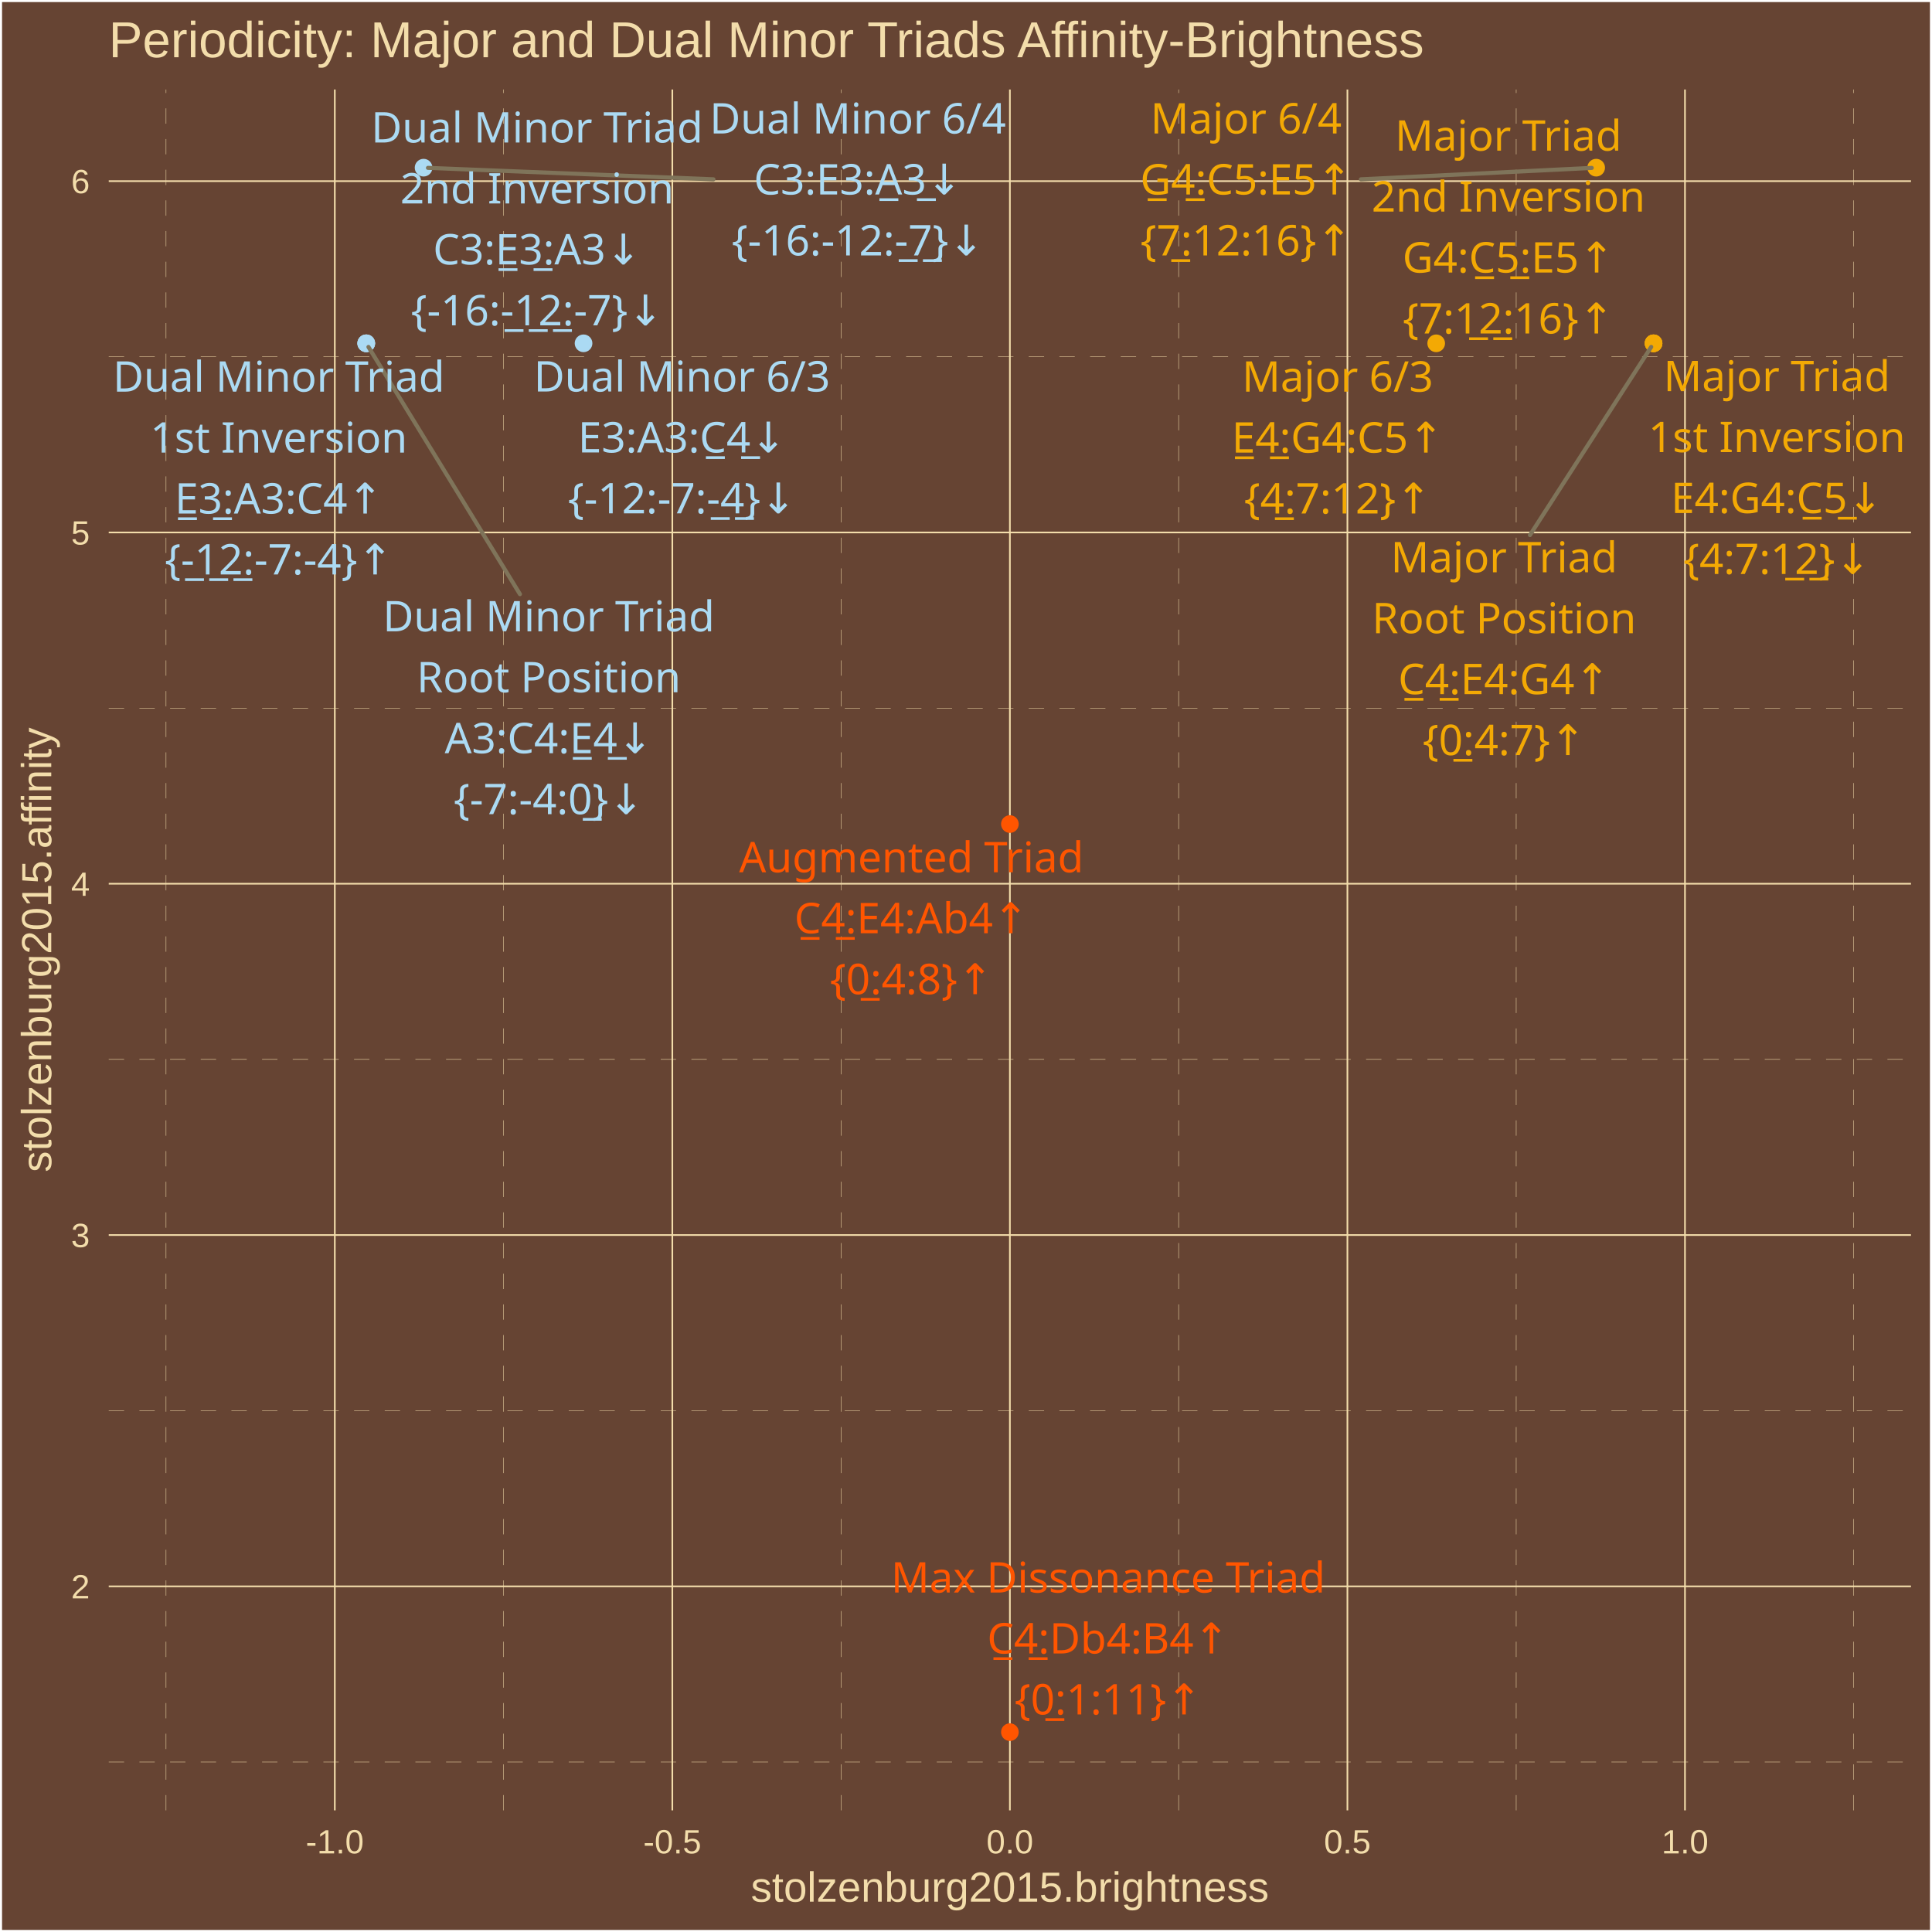
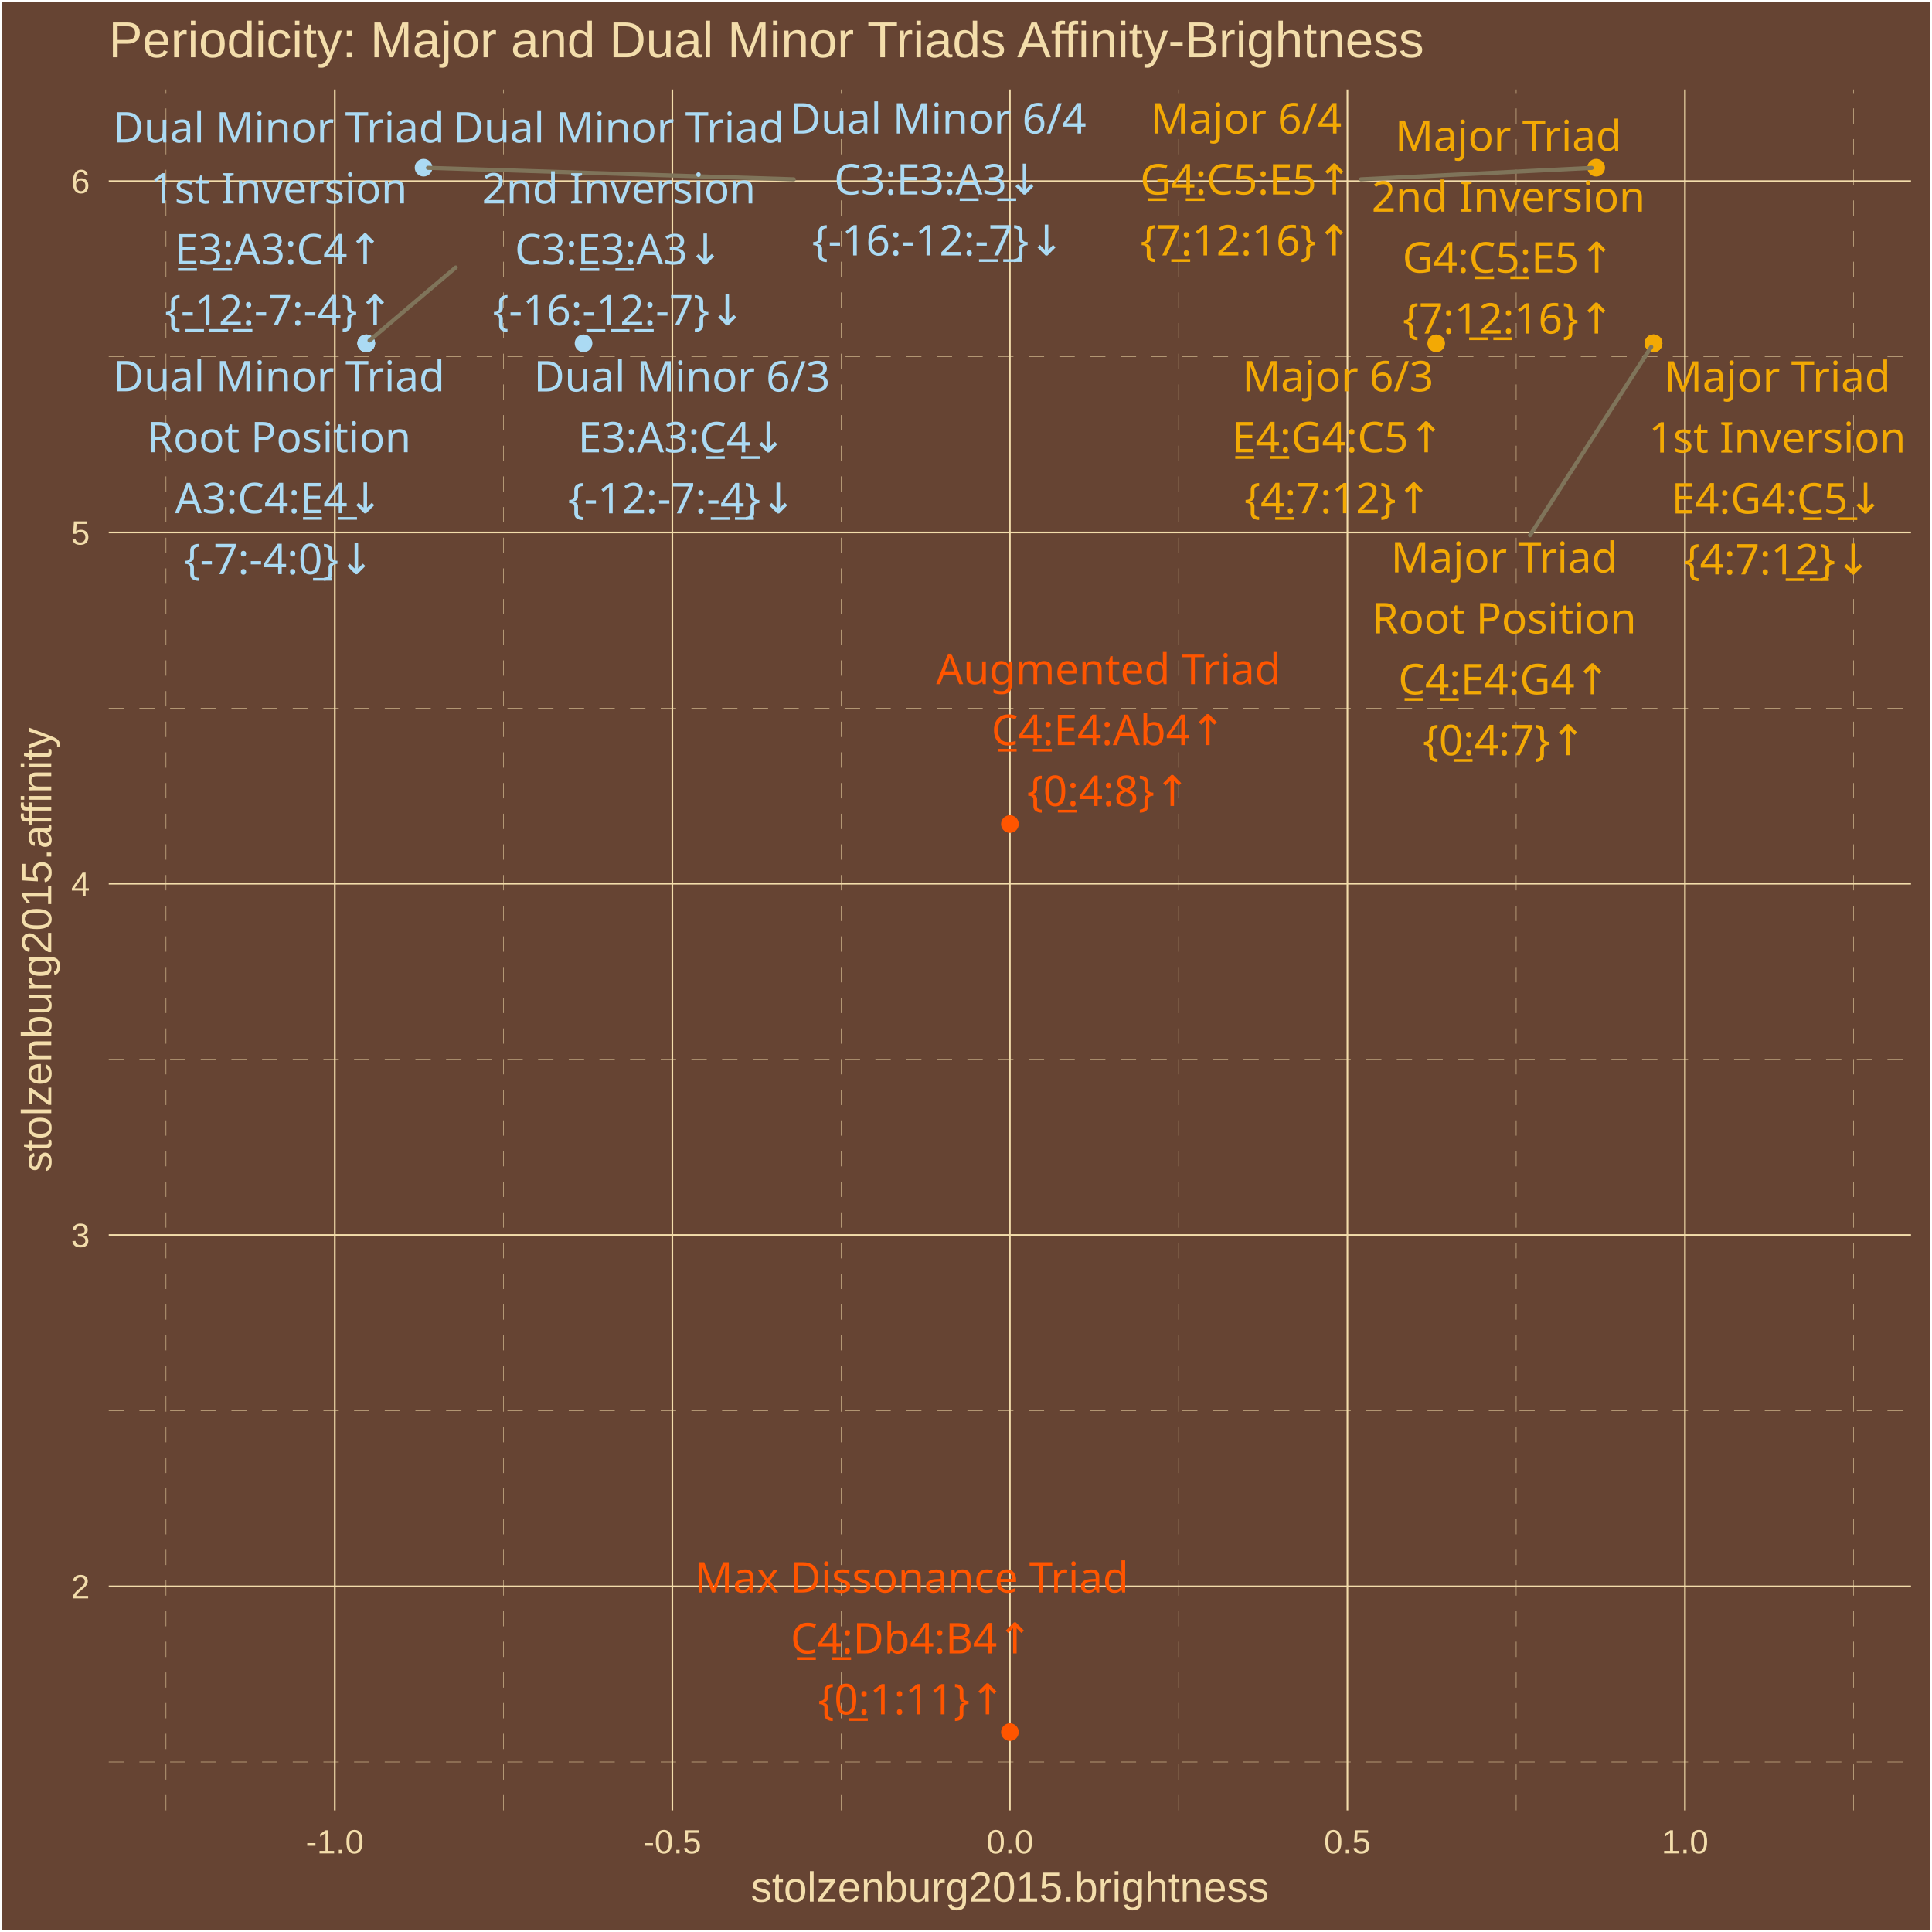
<svg xmlns="http://www.w3.org/2000/svg" class="svglite" width="504.00pt" height="504.00pt" viewBox="0 0 504.00 504.00">
  <defs>
    <style type="text/css">
    .svglite line, .svglite polyline, .svglite polygon, .svglite path, .svglite rect, .svglite circle {
      fill: none;
      stroke: #000000;
      stroke-linecap: round;
      stroke-linejoin: round;
      stroke-miterlimit: 10.00;
    }
    .svglite text {
      white-space: pre;
    }
  </style>
  </defs>
  <rect width="100%" height="100%" style="stroke: none; fill: #664433;" />
  <defs>
    <clipPath id="cpMC4wMHw1MDQuMDB8MC4wMHw1MDQuMDA=">
      <rect x="0.00" y="0.00" width="504.00" height="504.00" />
    </clipPath>
  </defs>
  <g clip-path="url(#cpMC4wMHw1MDQuMDB8MC4wMHw1MDQuMDA=)">
    <rect x="0.00" y="-0" width="504.00" height="504.00" style="stroke-width: 1.07; stroke: #FFFFFF; fill: #664433;" />
  </g>
  <defs>
    <clipPath id="cpMjguMzd8NDk4LjUyfDIzLjM0fDQ3Mi4yNw==">
      <rect x="28.37" y="23.34" width="470.15" height="448.93" />
    </clipPath>
  </defs>
  <g clip-path="url(#cpMjguMzd8NDk4LjUyfDIzLjM0fDQ3Mi4yNw==)">
    <rect x="28.37" y="23.34" width="470.15" height="448.93" style="stroke-width: 1.07; stroke: none; fill: #664433;" />
    <polyline points="28.37,459.65 498.52,459.65 " style="stroke-width: 0.11; stroke: #F3DDAB; stroke-dasharray: 4.00,4.00; stroke-linecap: butt;" />
    <polyline points="28.37,368.01 498.52,368.01 " style="stroke-width: 0.11; stroke: #F3DDAB; stroke-dasharray: 4.00,4.00; stroke-linecap: butt;" />
    <polyline points="28.37,276.36 498.52,276.36 " style="stroke-width: 0.11; stroke: #F3DDAB; stroke-dasharray: 4.00,4.00; stroke-linecap: butt;" />
    <polyline points="28.37,184.72 498.52,184.72 " style="stroke-width: 0.11; stroke: #F3DDAB; stroke-dasharray: 4.00,4.00; stroke-linecap: butt;" />
    <polyline points="28.37,93.08 498.52,93.08 " style="stroke-width: 0.11; stroke: #F3DDAB; stroke-dasharray: 4.00,4.00; stroke-linecap: butt;" />
    <polyline points="43.31,472.27 43.31,23.34 " style="stroke-width: 0.11; stroke: #F3DDAB; stroke-dasharray: 4.00,4.00; stroke-linecap: butt;" />
    <polyline points="131.36,472.27 131.36,23.34 " style="stroke-width: 0.11; stroke: #F3DDAB; stroke-dasharray: 4.00,4.00; stroke-linecap: butt;" />
    <polyline points="219.42,472.27 219.42,23.34 " style="stroke-width: 0.11; stroke: #F3DDAB; stroke-dasharray: 4.00,4.00; stroke-linecap: butt;" />
    <polyline points="307.47,472.27 307.47,23.34 " style="stroke-width: 0.11; stroke: #F3DDAB; stroke-dasharray: 4.00,4.00; stroke-linecap: butt;" />
    <polyline points="395.53,472.27 395.53,23.34 " style="stroke-width: 0.11; stroke: #F3DDAB; stroke-dasharray: 4.00,4.00; stroke-linecap: butt;" />
    <polyline points="483.58,472.27 483.58,23.34 " style="stroke-width: 0.11; stroke: #F3DDAB; stroke-dasharray: 4.00,4.00; stroke-linecap: butt;" />
    <polyline points="28.37,413.83 498.52,413.83 " style="stroke-width: 0.43; stroke: #F3DDAB; stroke-linecap: butt;" />
    <polyline points="28.37,322.18 498.52,322.18 " style="stroke-width: 0.43; stroke: #F3DDAB; stroke-linecap: butt;" />
    <polyline points="28.37,230.54 498.52,230.54 " style="stroke-width: 0.43; stroke: #F3DDAB; stroke-linecap: butt;" />
    <polyline points="28.37,138.90 498.52,138.90 " style="stroke-width: 0.43; stroke: #F3DDAB; stroke-linecap: butt;" />
    <polyline points="28.37,47.26 498.52,47.26 " style="stroke-width: 0.43; stroke: #F3DDAB; stroke-linecap: butt;" />
    <polyline points="87.34,472.27 87.34,23.34 " style="stroke-width: 0.43; stroke: #F3DDAB; stroke-linecap: butt;" />
    <polyline points="175.39,472.27 175.39,23.34 " style="stroke-width: 0.43; stroke: #F3DDAB; stroke-linecap: butt;" />
    <polyline points="263.45,472.27 263.45,23.34 " style="stroke-width: 0.43; stroke: #F3DDAB; stroke-linecap: butt;" />
    <polyline points="351.50,472.27 351.50,23.34 " style="stroke-width: 0.43; stroke: #F3DDAB; stroke-linecap: butt;" />
    <polyline points="439.56,472.27 439.56,23.34 " style="stroke-width: 0.43; stroke: #F3DDAB; stroke-linecap: butt;" />
    <circle cx="431.36" cy="89.56" r="1.95" style="stroke-width: 0.71; stroke: #F3A904; fill: #F3A904;" />
    <circle cx="431.36" cy="89.56" r="1.95" style="stroke-width: 0.71; stroke: #F3A904; fill: #F3A904;" />
    <circle cx="431.36" cy="89.56" r="1.95" style="stroke-width: 0.71; stroke: #F3A904; fill: #F3A904;" />
    <circle cx="374.66" cy="89.56" r="1.95" style="stroke-width: 0.71; stroke: #F3A904; fill: #F3A904;" />
    <circle cx="416.39" cy="43.74" r="1.95" style="stroke-width: 0.71; stroke: #F3A904; fill: #F3A904;" />
    <circle cx="95.54" cy="89.56" r="1.95" style="stroke-width: 0.71; stroke: #ABDAF3; fill: #ABDAF3;" />
    <circle cx="95.54" cy="89.56" r="1.95" style="stroke-width: 0.71; stroke: #ABDAF3; fill: #ABDAF3;" />
    <circle cx="95.54" cy="89.56" r="1.95" style="stroke-width: 0.71; stroke: #ABDAF3; fill: #ABDAF3;" />
    <circle cx="152.23" cy="89.56" r="1.95" style="stroke-width: 0.71; stroke: #ABDAF3; fill: #ABDAF3;" />
    <circle cx="110.50" cy="43.74" r="1.95" style="stroke-width: 0.71; stroke: #ABDAF3; fill: #ABDAF3;" />
    <circle cx="263.45" cy="214.97" r="1.95" style="stroke-width: 0.71; stroke: #FF5500; fill: #FF5500;" />
    <circle cx="263.45" cy="451.86" r="1.95" style="stroke-width: 0.71; stroke: #FF5500; fill: #FF5500;" />
-     <line x1="399.12" y1="139.59" x2="430.75" y2="90.50" style="stroke-width: 1.07; stroke: #7F745A;" />
+     <line x1="399.14" y1="139.63" x2="430.75" y2="90.50" style="stroke-width: 1.07; stroke: #7F745A;" />
    <line x1="355.02" y1="46.78" x2="415.24" y2="43.80" style="stroke-width: 1.07; stroke: #7F745A;" />
-     <line x1="135.64" y1="155.00" x2="96.12" y2="90.51" style="stroke-width: 1.07; stroke: #7F745A;" />
-     <line x1="186.11" y1="46.78" x2="111.65" y2="43.79" style="stroke-width: 1.07; stroke: #7F745A;" />
-     <text x="392.37" y="149.29" text-anchor="middle" style="font-size: 11.04px;fill: #F3A904; font-family: &quot;Arial Unicode MS&quot;;" textLength="55.77px" lengthAdjust="spacingAndGlyphs">Major Triad</text>
-     <text x="392.37" y="165.19" text-anchor="middle" style="font-size: 11.04px;fill: #F3A904; font-family: &quot;Arial Unicode MS&quot;;" textLength="65.61px" lengthAdjust="spacingAndGlyphs">Root Position</text>
-     <text x="392.37" y="181.08" text-anchor="middle" style="font-size: 11.04px;fill: #F3A904; font-family: &quot;Arial Unicode MS&quot;;" textLength="56.30px" lengthAdjust="spacingAndGlyphs">C̲4̲:E4:G4↑</text>
-     <text x="392.37" y="196.98" text-anchor="middle" style="font-size: 11.04px;fill: #F3A904; font-family: &quot;Arial Unicode MS&quot;;" textLength="39.77px" lengthAdjust="spacingAndGlyphs">{0̲:4:7}↑</text>
-     <text x="463.53" y="102.04" text-anchor="middle" style="font-size: 11.04px;fill: #F3A904; font-family: &quot;Arial Unicode MS&quot;;" textLength="55.77px" lengthAdjust="spacingAndGlyphs">Major Triad</text>
-     <text x="463.53" y="117.94" text-anchor="middle" style="font-size: 11.04px;fill: #F3A904; font-family: &quot;Arial Unicode MS&quot;;" textLength="62.54px" lengthAdjust="spacingAndGlyphs">1st Inversion</text>
-     <text x="463.53" y="133.84" text-anchor="middle" style="font-size: 11.04px;fill: #F3A904; font-family: &quot;Arial Unicode MS&quot;;" textLength="56.30px" lengthAdjust="spacingAndGlyphs">E4:G4:C̲5̲↓</text>
-     <text x="463.53" y="149.73" text-anchor="middle" style="font-size: 11.04px;fill: #F3A904; font-family: &quot;Arial Unicode MS&quot;;" textLength="45.91px" lengthAdjust="spacingAndGlyphs">{4:7:1̲2̲}↓</text>
-     <text x="393.49" y="39.30" text-anchor="middle" style="font-size: 11.04px;fill: #F3A904; font-family: &quot;Arial Unicode MS&quot;;" textLength="55.77px" lengthAdjust="spacingAndGlyphs">Major Triad</text>
-     <text x="393.49" y="55.20" text-anchor="middle" style="font-size: 11.04px;fill: #F3A904; font-family: &quot;Arial Unicode MS&quot;;" textLength="66.23px" lengthAdjust="spacingAndGlyphs">2nd Inversion</text>
-     <text x="393.49" y="71.10" text-anchor="middle" style="font-size: 11.04px;fill: #F3A904; font-family: &quot;Arial Unicode MS&quot;;" textLength="56.30px" lengthAdjust="spacingAndGlyphs">G4:C̲5̲:E5↑</text>
-     <text x="393.49" y="87.00" text-anchor="middle" style="font-size: 11.04px;fill: #F3A904; font-family: &quot;Arial Unicode MS&quot;;" textLength="52.04px" lengthAdjust="spacingAndGlyphs">{7:1̲2̲:16}↑</text>
-     <text x="348.95" y="102.17" text-anchor="middle" style="font-size: 11.04px;fill: #F3A904; font-family: &quot;Arial Unicode MS&quot;;" textLength="45.98px" lengthAdjust="spacingAndGlyphs">Major 6/3</text>
-     <text x="348.95" y="118.07" text-anchor="middle" style="font-size: 11.04px;fill: #F3A904; font-family: &quot;Arial Unicode MS&quot;;" textLength="56.30px" lengthAdjust="spacingAndGlyphs">E̲4̲:G4:C5↑</text>
-     <text x="348.95" y="133.96" text-anchor="middle" style="font-size: 11.04px;fill: #F3A904; font-family: &quot;Arial Unicode MS&quot;;" textLength="45.91px" lengthAdjust="spacingAndGlyphs">{4̲:7:12}↑</text>
+     <line x1="118.88" y1="69.78" x2="96.40" y2="88.83" style="stroke-width: 1.07; stroke: #7F745A;" />
+     <line x1="207.07" y1="46.78" x2="111.65" y2="43.78" style="stroke-width: 1.07; stroke: #7F745A;" />
+     <text x="392.41" y="149.32" text-anchor="middle" style="font-size: 11.04px;fill: #F3A904; font-family: &quot;Arial Unicode MS&quot;;" textLength="55.77px" lengthAdjust="spacingAndGlyphs">Major Triad</text>
+     <text x="392.41" y="165.22" text-anchor="middle" style="font-size: 11.04px;fill: #F3A904; font-family: &quot;Arial Unicode MS&quot;;" textLength="65.61px" lengthAdjust="spacingAndGlyphs">Root Position</text>
+     <text x="392.41" y="181.12" text-anchor="middle" style="font-size: 11.04px;fill: #F3A904; font-family: &quot;Arial Unicode MS&quot;;" textLength="56.30px" lengthAdjust="spacingAndGlyphs">C̲4̲:E4:G4↑</text>
+     <text x="392.41" y="197.02" text-anchor="middle" style="font-size: 11.04px;fill: #F3A904; font-family: &quot;Arial Unicode MS&quot;;" textLength="39.77px" lengthAdjust="spacingAndGlyphs">{0̲:4:7}↑</text>
+     <text x="463.65" y="102.16" text-anchor="middle" style="font-size: 11.04px;fill: #F3A904; font-family: &quot;Arial Unicode MS&quot;;" textLength="55.77px" lengthAdjust="spacingAndGlyphs">Major Triad</text>
+     <text x="463.65" y="118.05" text-anchor="middle" style="font-size: 11.04px;fill: #F3A904; font-family: &quot;Arial Unicode MS&quot;;" textLength="62.54px" lengthAdjust="spacingAndGlyphs">1st Inversion</text>
+     <text x="463.65" y="133.95" text-anchor="middle" style="font-size: 11.04px;fill: #F3A904; font-family: &quot;Arial Unicode MS&quot;;" textLength="56.30px" lengthAdjust="spacingAndGlyphs">E4:G4:C̲5̲↓</text>
+     <text x="463.65" y="149.85" text-anchor="middle" style="font-size: 11.04px;fill: #F3A904; font-family: &quot;Arial Unicode MS&quot;;" textLength="45.91px" lengthAdjust="spacingAndGlyphs">{4:7:1̲2̲}↓</text>
+     <text x="393.50" y="39.32" text-anchor="middle" style="font-size: 11.04px;fill: #F3A904; font-family: &quot;Arial Unicode MS&quot;;" textLength="55.77px" lengthAdjust="spacingAndGlyphs">Major Triad</text>
+     <text x="393.50" y="55.21" text-anchor="middle" style="font-size: 11.04px;fill: #F3A904; font-family: &quot;Arial Unicode MS&quot;;" textLength="66.23px" lengthAdjust="spacingAndGlyphs">2nd Inversion</text>
+     <text x="393.50" y="71.11" text-anchor="middle" style="font-size: 11.04px;fill: #F3A904; font-family: &quot;Arial Unicode MS&quot;;" textLength="56.30px" lengthAdjust="spacingAndGlyphs">G4:C̲5̲:E5↑</text>
+     <text x="393.50" y="87.01" text-anchor="middle" style="font-size: 11.04px;fill: #F3A904; font-family: &quot;Arial Unicode MS&quot;;" textLength="52.04px" lengthAdjust="spacingAndGlyphs">{7:1̲2̲:16}↑</text>
+     <text x="349.03" y="102.09" text-anchor="middle" style="font-size: 11.04px;fill: #F3A904; font-family: &quot;Arial Unicode MS&quot;;" textLength="45.98px" lengthAdjust="spacingAndGlyphs">Major 6/3</text>
+     <text x="349.03" y="117.99" text-anchor="middle" style="font-size: 11.04px;fill: #F3A904; font-family: &quot;Arial Unicode MS&quot;;" textLength="56.30px" lengthAdjust="spacingAndGlyphs">E̲4̲:G4:C5↑</text>
+     <text x="349.03" y="133.89" text-anchor="middle" style="font-size: 11.04px;fill: #F3A904; font-family: &quot;Arial Unicode MS&quot;;" textLength="45.91px" lengthAdjust="spacingAndGlyphs">{4̲:7:12}↑</text>
    <text x="325.07" y="34.83" text-anchor="middle" style="font-size: 11.04px;fill: #F3A904; font-family: &quot;Arial Unicode MS&quot;;" textLength="45.98px" lengthAdjust="spacingAndGlyphs">Major 6/4</text>
    <text x="325.07" y="50.73" text-anchor="middle" style="font-size: 11.04px;fill: #F3A904; font-family: &quot;Arial Unicode MS&quot;;" textLength="56.30px" lengthAdjust="spacingAndGlyphs">G̲4̲:C5:E5↑</text>
    <text x="325.07" y="66.63" text-anchor="middle" style="font-size: 11.04px;fill: #F3A904; font-family: &quot;Arial Unicode MS&quot;;" textLength="52.04px" lengthAdjust="spacingAndGlyphs">{7̲:12:16}↑</text>
-     <text x="143.15" y="164.70" text-anchor="middle" style="font-size: 11.04px;fill: #ABDAF3; font-family: &quot;Arial Unicode MS&quot;;" textLength="81.52px" lengthAdjust="spacingAndGlyphs">Dual Minor Triad</text>
-     <text x="143.15" y="180.60" text-anchor="middle" style="font-size: 11.04px;fill: #ABDAF3; font-family: &quot;Arial Unicode MS&quot;;" textLength="65.61px" lengthAdjust="spacingAndGlyphs">Root Position</text>
-     <text x="143.15" y="196.49" text-anchor="middle" style="font-size: 11.04px;fill: #ABDAF3; font-family: &quot;Arial Unicode MS&quot;;" textLength="55.08px" lengthAdjust="spacingAndGlyphs">A3:C4:E̲4̲↓</text>
-     <text x="143.15" y="212.39" text-anchor="middle" style="font-size: 11.04px;fill: #ABDAF3; font-family: &quot;Arial Unicode MS&quot;;" textLength="47.12px" lengthAdjust="spacingAndGlyphs">{-7:-4:0̲}↓</text>
-     <text x="72.73" y="102.17" text-anchor="middle" style="font-size: 11.04px;fill: #ABDAF3; font-family: &quot;Arial Unicode MS&quot;;" textLength="81.52px" lengthAdjust="spacingAndGlyphs">Dual Minor Triad</text>
-     <text x="72.73" y="118.07" text-anchor="middle" style="font-size: 11.04px;fill: #ABDAF3; font-family: &quot;Arial Unicode MS&quot;;" textLength="62.54px" lengthAdjust="spacingAndGlyphs">1st Inversion</text>
-     <text x="72.73" y="133.97" text-anchor="middle" style="font-size: 11.04px;fill: #ABDAF3; font-family: &quot;Arial Unicode MS&quot;;" textLength="55.08px" lengthAdjust="spacingAndGlyphs">E̲3̲:A3:C4↑</text>
-     <text x="72.73" y="149.86" text-anchor="middle" style="font-size: 11.04px;fill: #ABDAF3; font-family: &quot;Arial Unicode MS&quot;;" textLength="56.92px" lengthAdjust="spacingAndGlyphs">{-̲1̲2̲:-7:-4}↑</text>
-     <text x="140.10" y="37.18" text-anchor="middle" style="font-size: 11.04px;fill: #ABDAF3; font-family: &quot;Arial Unicode MS&quot;;" textLength="81.52px" lengthAdjust="spacingAndGlyphs">Dual Minor Triad</text>
-     <text x="140.10" y="53.08" text-anchor="middle" style="font-size: 11.04px;fill: #ABDAF3; font-family: &quot;Arial Unicode MS&quot;;" textLength="66.23px" lengthAdjust="spacingAndGlyphs">2nd Inversion</text>
-     <text x="140.10" y="68.98" text-anchor="middle" style="font-size: 11.04px;fill: #ABDAF3; font-family: &quot;Arial Unicode MS&quot;;" textLength="55.08px" lengthAdjust="spacingAndGlyphs">C3:E̲3̲:A3↓</text>
-     <text x="140.10" y="84.88" text-anchor="middle" style="font-size: 11.04px;fill: #ABDAF3; font-family: &quot;Arial Unicode MS&quot;;" textLength="63.06px" lengthAdjust="spacingAndGlyphs">{-16:-̲1̲2̲:-7}↓</text>
-     <text x="177.91" y="102.13" text-anchor="middle" style="font-size: 11.04px;fill: #ABDAF3; font-family: &quot;Arial Unicode MS&quot;;" textLength="71.73px" lengthAdjust="spacingAndGlyphs">Dual Minor 6/3</text>
-     <text x="177.91" y="118.03" text-anchor="middle" style="font-size: 11.04px;fill: #ABDAF3; font-family: &quot;Arial Unicode MS&quot;;" textLength="55.08px" lengthAdjust="spacingAndGlyphs">E3:A3:C̲4̲↓</text>
-     <text x="177.91" y="133.92" text-anchor="middle" style="font-size: 11.04px;fill: #ABDAF3; font-family: &quot;Arial Unicode MS&quot;;" textLength="56.92px" lengthAdjust="spacingAndGlyphs">{-12:-7:-̲4̲}↓</text>
-     <text x="223.78" y="34.83" text-anchor="middle" style="font-size: 11.04px;fill: #ABDAF3; font-family: &quot;Arial Unicode MS&quot;;" textLength="71.73px" lengthAdjust="spacingAndGlyphs">Dual Minor 6/4</text>
-     <text x="223.78" y="50.73" text-anchor="middle" style="font-size: 11.04px;fill: #ABDAF3; font-family: &quot;Arial Unicode MS&quot;;" textLength="55.08px" lengthAdjust="spacingAndGlyphs">C3:E3:A̲3̲↓</text>
-     <text x="223.78" y="66.63" text-anchor="middle" style="font-size: 11.04px;fill: #ABDAF3; font-family: &quot;Arial Unicode MS&quot;;" textLength="63.06px" lengthAdjust="spacingAndGlyphs">{-16:-12:-̲7̲}↓</text>
-     <text x="237.75" y="227.56" text-anchor="middle" style="font-size: 11.04px;fill: #FF5500; font-family: &quot;Arial Unicode MS&quot;;" textLength="84.61px" lengthAdjust="spacingAndGlyphs">Augmented Triad</text>
-     <text x="237.75" y="243.45" text-anchor="middle" style="font-size: 11.04px;fill: #FF5500; font-family: &quot;Arial Unicode MS&quot;;" textLength="61.21px" lengthAdjust="spacingAndGlyphs">C̲4̲:E4:Ab4↑</text>
-     <text x="237.75" y="259.35" text-anchor="middle" style="font-size: 11.04px;fill: #FF5500; font-family: &quot;Arial Unicode MS&quot;;" textLength="39.77px" lengthAdjust="spacingAndGlyphs">{0̲:4:8}↑</text>
-     <text x="289.08" y="415.45" text-anchor="middle" style="font-size: 11.04px;fill: #FF5500; font-family: &quot;Arial Unicode MS&quot;;" textLength="109.73px" lengthAdjust="spacingAndGlyphs">Max Dissonance Triad</text>
-     <text x="289.08" y="431.34" text-anchor="middle" style="font-size: 11.04px;fill: #FF5500; font-family: &quot;Arial Unicode MS&quot;;" textLength="61.82px" lengthAdjust="spacingAndGlyphs">C̲4̲:Db4:B4↑</text>
-     <text x="289.08" y="447.24" text-anchor="middle" style="font-size: 11.04px;fill: #FF5500; font-family: &quot;Arial Unicode MS&quot;;" textLength="45.91px" lengthAdjust="spacingAndGlyphs">{0̲:1:11}↑</text>
+     <text x="72.77" y="102.08" text-anchor="middle" style="font-size: 11.04px;fill: #ABDAF3; font-family: &quot;Arial Unicode MS&quot;;" textLength="81.52px" lengthAdjust="spacingAndGlyphs">Dual Minor Triad</text>
+     <text x="72.77" y="117.98" text-anchor="middle" style="font-size: 11.04px;fill: #ABDAF3; font-family: &quot;Arial Unicode MS&quot;;" textLength="65.61px" lengthAdjust="spacingAndGlyphs">Root Position</text>
+     <text x="72.77" y="133.88" text-anchor="middle" style="font-size: 11.04px;fill: #ABDAF3; font-family: &quot;Arial Unicode MS&quot;;" textLength="55.08px" lengthAdjust="spacingAndGlyphs">A3:C4:E̲4̲↓</text>
+     <text x="72.77" y="149.77" text-anchor="middle" style="font-size: 11.04px;fill: #ABDAF3; font-family: &quot;Arial Unicode MS&quot;;" textLength="47.12px" lengthAdjust="spacingAndGlyphs">{-7:-4:0̲}↓</text>
+     <text x="72.73" y="37.16" text-anchor="middle" style="font-size: 11.04px;fill: #ABDAF3; font-family: &quot;Arial Unicode MS&quot;;" textLength="81.52px" lengthAdjust="spacingAndGlyphs">Dual Minor Triad</text>
+     <text x="72.73" y="53.06" text-anchor="middle" style="font-size: 11.04px;fill: #ABDAF3; font-family: &quot;Arial Unicode MS&quot;;" textLength="62.54px" lengthAdjust="spacingAndGlyphs">1st Inversion</text>
+     <text x="72.73" y="68.95" text-anchor="middle" style="font-size: 11.04px;fill: #ABDAF3; font-family: &quot;Arial Unicode MS&quot;;" textLength="55.08px" lengthAdjust="spacingAndGlyphs">E̲3̲:A3:C4↑</text>
+     <text x="72.73" y="84.85" text-anchor="middle" style="font-size: 11.04px;fill: #ABDAF3; font-family: &quot;Arial Unicode MS&quot;;" textLength="56.92px" lengthAdjust="spacingAndGlyphs">{-̲1̲2̲:-7:-4}↑</text>
+     <text x="161.44" y="37.17" text-anchor="middle" style="font-size: 11.04px;fill: #ABDAF3; font-family: &quot;Arial Unicode MS&quot;;" textLength="81.52px" lengthAdjust="spacingAndGlyphs">Dual Minor Triad</text>
+     <text x="161.44" y="53.07" text-anchor="middle" style="font-size: 11.04px;fill: #ABDAF3; font-family: &quot;Arial Unicode MS&quot;;" textLength="66.23px" lengthAdjust="spacingAndGlyphs">2nd Inversion</text>
+     <text x="161.44" y="68.96" text-anchor="middle" style="font-size: 11.04px;fill: #ABDAF3; font-family: &quot;Arial Unicode MS&quot;;" textLength="55.08px" lengthAdjust="spacingAndGlyphs">C3:E̲3̲:A3↓</text>
+     <text x="161.44" y="84.86" text-anchor="middle" style="font-size: 11.04px;fill: #ABDAF3; font-family: &quot;Arial Unicode MS&quot;;" textLength="63.06px" lengthAdjust="spacingAndGlyphs">{-16:-̲1̲2̲:-7}↓</text>
+     <text x="177.90" y="102.12" text-anchor="middle" style="font-size: 11.04px;fill: #ABDAF3; font-family: &quot;Arial Unicode MS&quot;;" textLength="71.73px" lengthAdjust="spacingAndGlyphs">Dual Minor 6/3</text>
+     <text x="177.90" y="118.01" text-anchor="middle" style="font-size: 11.04px;fill: #ABDAF3; font-family: &quot;Arial Unicode MS&quot;;" textLength="55.08px" lengthAdjust="spacingAndGlyphs">E3:A3:C̲4̲↓</text>
+     <text x="177.90" y="133.91" text-anchor="middle" style="font-size: 11.04px;fill: #ABDAF3; font-family: &quot;Arial Unicode MS&quot;;" textLength="56.92px" lengthAdjust="spacingAndGlyphs">{-12:-7:-̲4̲}↓</text>
+     <text x="244.73" y="34.83" text-anchor="middle" style="font-size: 11.04px;fill: #ABDAF3; font-family: &quot;Arial Unicode MS&quot;;" textLength="71.73px" lengthAdjust="spacingAndGlyphs">Dual Minor 6/4</text>
+     <text x="244.73" y="50.73" text-anchor="middle" style="font-size: 11.04px;fill: #ABDAF3; font-family: &quot;Arial Unicode MS&quot;;" textLength="55.08px" lengthAdjust="spacingAndGlyphs">C3:E3:A̲3̲↓</text>
+     <text x="244.73" y="66.63" text-anchor="middle" style="font-size: 11.04px;fill: #ABDAF3; font-family: &quot;Arial Unicode MS&quot;;" textLength="63.06px" lengthAdjust="spacingAndGlyphs">{-16:-12:-̲7̲}↓</text>
+     <text x="289.17" y="178.47" text-anchor="middle" style="font-size: 11.04px;fill: #FF5500; font-family: &quot;Arial Unicode MS&quot;;" textLength="84.61px" lengthAdjust="spacingAndGlyphs">Augmented Triad</text>
+     <text x="289.17" y="194.37" text-anchor="middle" style="font-size: 11.04px;fill: #FF5500; font-family: &quot;Arial Unicode MS&quot;;" textLength="61.21px" lengthAdjust="spacingAndGlyphs">C̲4̲:E4:Ab4↑</text>
+     <text x="289.17" y="210.26" text-anchor="middle" style="font-size: 11.04px;fill: #FF5500; font-family: &quot;Arial Unicode MS&quot;;" textLength="39.77px" lengthAdjust="spacingAndGlyphs">{0̲:4:8}↑</text>
+     <text x="237.81" y="415.44" text-anchor="middle" style="font-size: 11.04px;fill: #FF5500; font-family: &quot;Arial Unicode MS&quot;;" textLength="109.73px" lengthAdjust="spacingAndGlyphs">Max Dissonance Triad</text>
+     <text x="237.81" y="431.33" text-anchor="middle" style="font-size: 11.04px;fill: #FF5500; font-family: &quot;Arial Unicode MS&quot;;" textLength="61.82px" lengthAdjust="spacingAndGlyphs">C̲4̲:Db4:B4↑</text>
+     <text x="237.81" y="447.23" text-anchor="middle" style="font-size: 11.04px;fill: #FF5500; font-family: &quot;Arial Unicode MS&quot;;" textLength="45.91px" lengthAdjust="spacingAndGlyphs">{0̲:1:11}↑</text>
  </g>
  <g clip-path="url(#cpMC4wMHw1MDQuMDB8MC4wMHw1MDQuMDA=)">
    <text x="23.44" y="416.98" text-anchor="end" style="font-size: 8.80px;fill: #F3DDAB; font-family: &quot;Arial&quot;;" textLength="4.90px" lengthAdjust="spacingAndGlyphs">2</text>
    <text x="23.44" y="325.34" text-anchor="end" style="font-size: 8.80px;fill: #F3DDAB; font-family: &quot;Arial&quot;;" textLength="4.90px" lengthAdjust="spacingAndGlyphs">3</text>
    <text x="23.44" y="233.70" text-anchor="end" style="font-size: 8.80px;fill: #F3DDAB; font-family: &quot;Arial&quot;;" textLength="4.90px" lengthAdjust="spacingAndGlyphs">4</text>
    <text x="23.44" y="142.06" text-anchor="end" style="font-size: 8.80px;fill: #F3DDAB; font-family: &quot;Arial&quot;;" textLength="4.90px" lengthAdjust="spacingAndGlyphs">5</text>
    <text x="23.44" y="50.41" text-anchor="end" style="font-size: 8.80px;fill: #F3DDAB; font-family: &quot;Arial&quot;;" textLength="4.90px" lengthAdjust="spacingAndGlyphs">6</text>
    <text x="87.34" y="483.50" text-anchor="middle" style="font-size: 8.80px;fill: #F3DDAB; font-family: &quot;Arial&quot;;" textLength="15.16px" lengthAdjust="spacingAndGlyphs">-1.0</text>
    <text x="175.39" y="483.50" text-anchor="middle" style="font-size: 8.80px;fill: #F3DDAB; font-family: &quot;Arial&quot;;" textLength="15.16px" lengthAdjust="spacingAndGlyphs">-0.5</text>
    <text x="263.45" y="483.50" text-anchor="middle" style="font-size: 8.80px;fill: #F3DDAB; font-family: &quot;Arial&quot;;" textLength="12.23px" lengthAdjust="spacingAndGlyphs">0.0</text>
    <text x="351.50" y="483.50" text-anchor="middle" style="font-size: 8.80px;fill: #F3DDAB; font-family: &quot;Arial&quot;;" textLength="12.23px" lengthAdjust="spacingAndGlyphs">0.5</text>
    <text x="439.56" y="483.50" text-anchor="middle" style="font-size: 8.80px;fill: #F3DDAB; font-family: &quot;Arial&quot;;" textLength="12.23px" lengthAdjust="spacingAndGlyphs">1.0</text>
    <text x="263.45" y="496.09" text-anchor="middle" style="font-size: 11.00px;fill: #F3DDAB; font-family: &quot;Arial&quot;;" textLength="135.17px" lengthAdjust="spacingAndGlyphs">stolzenburg2015.brightness</text>
    <text transform="translate(13.37,247.80) rotate(-90)" text-anchor="middle" style="font-size: 11.00px;fill: #F3DDAB; font-family: &quot;Arial&quot;;" textLength="116.19px" lengthAdjust="spacingAndGlyphs">stolzenburg2015.affinity</text>
    <text x="28.37" y="14.94" style="font-size: 13.20px;fill: #F3DDAB; font-family: &quot;Arial&quot;;" textLength="344.56px" lengthAdjust="spacingAndGlyphs">Periodicity: Major and Dual Minor Triads Affinity-Brightness</text>
  </g>
</svg>
